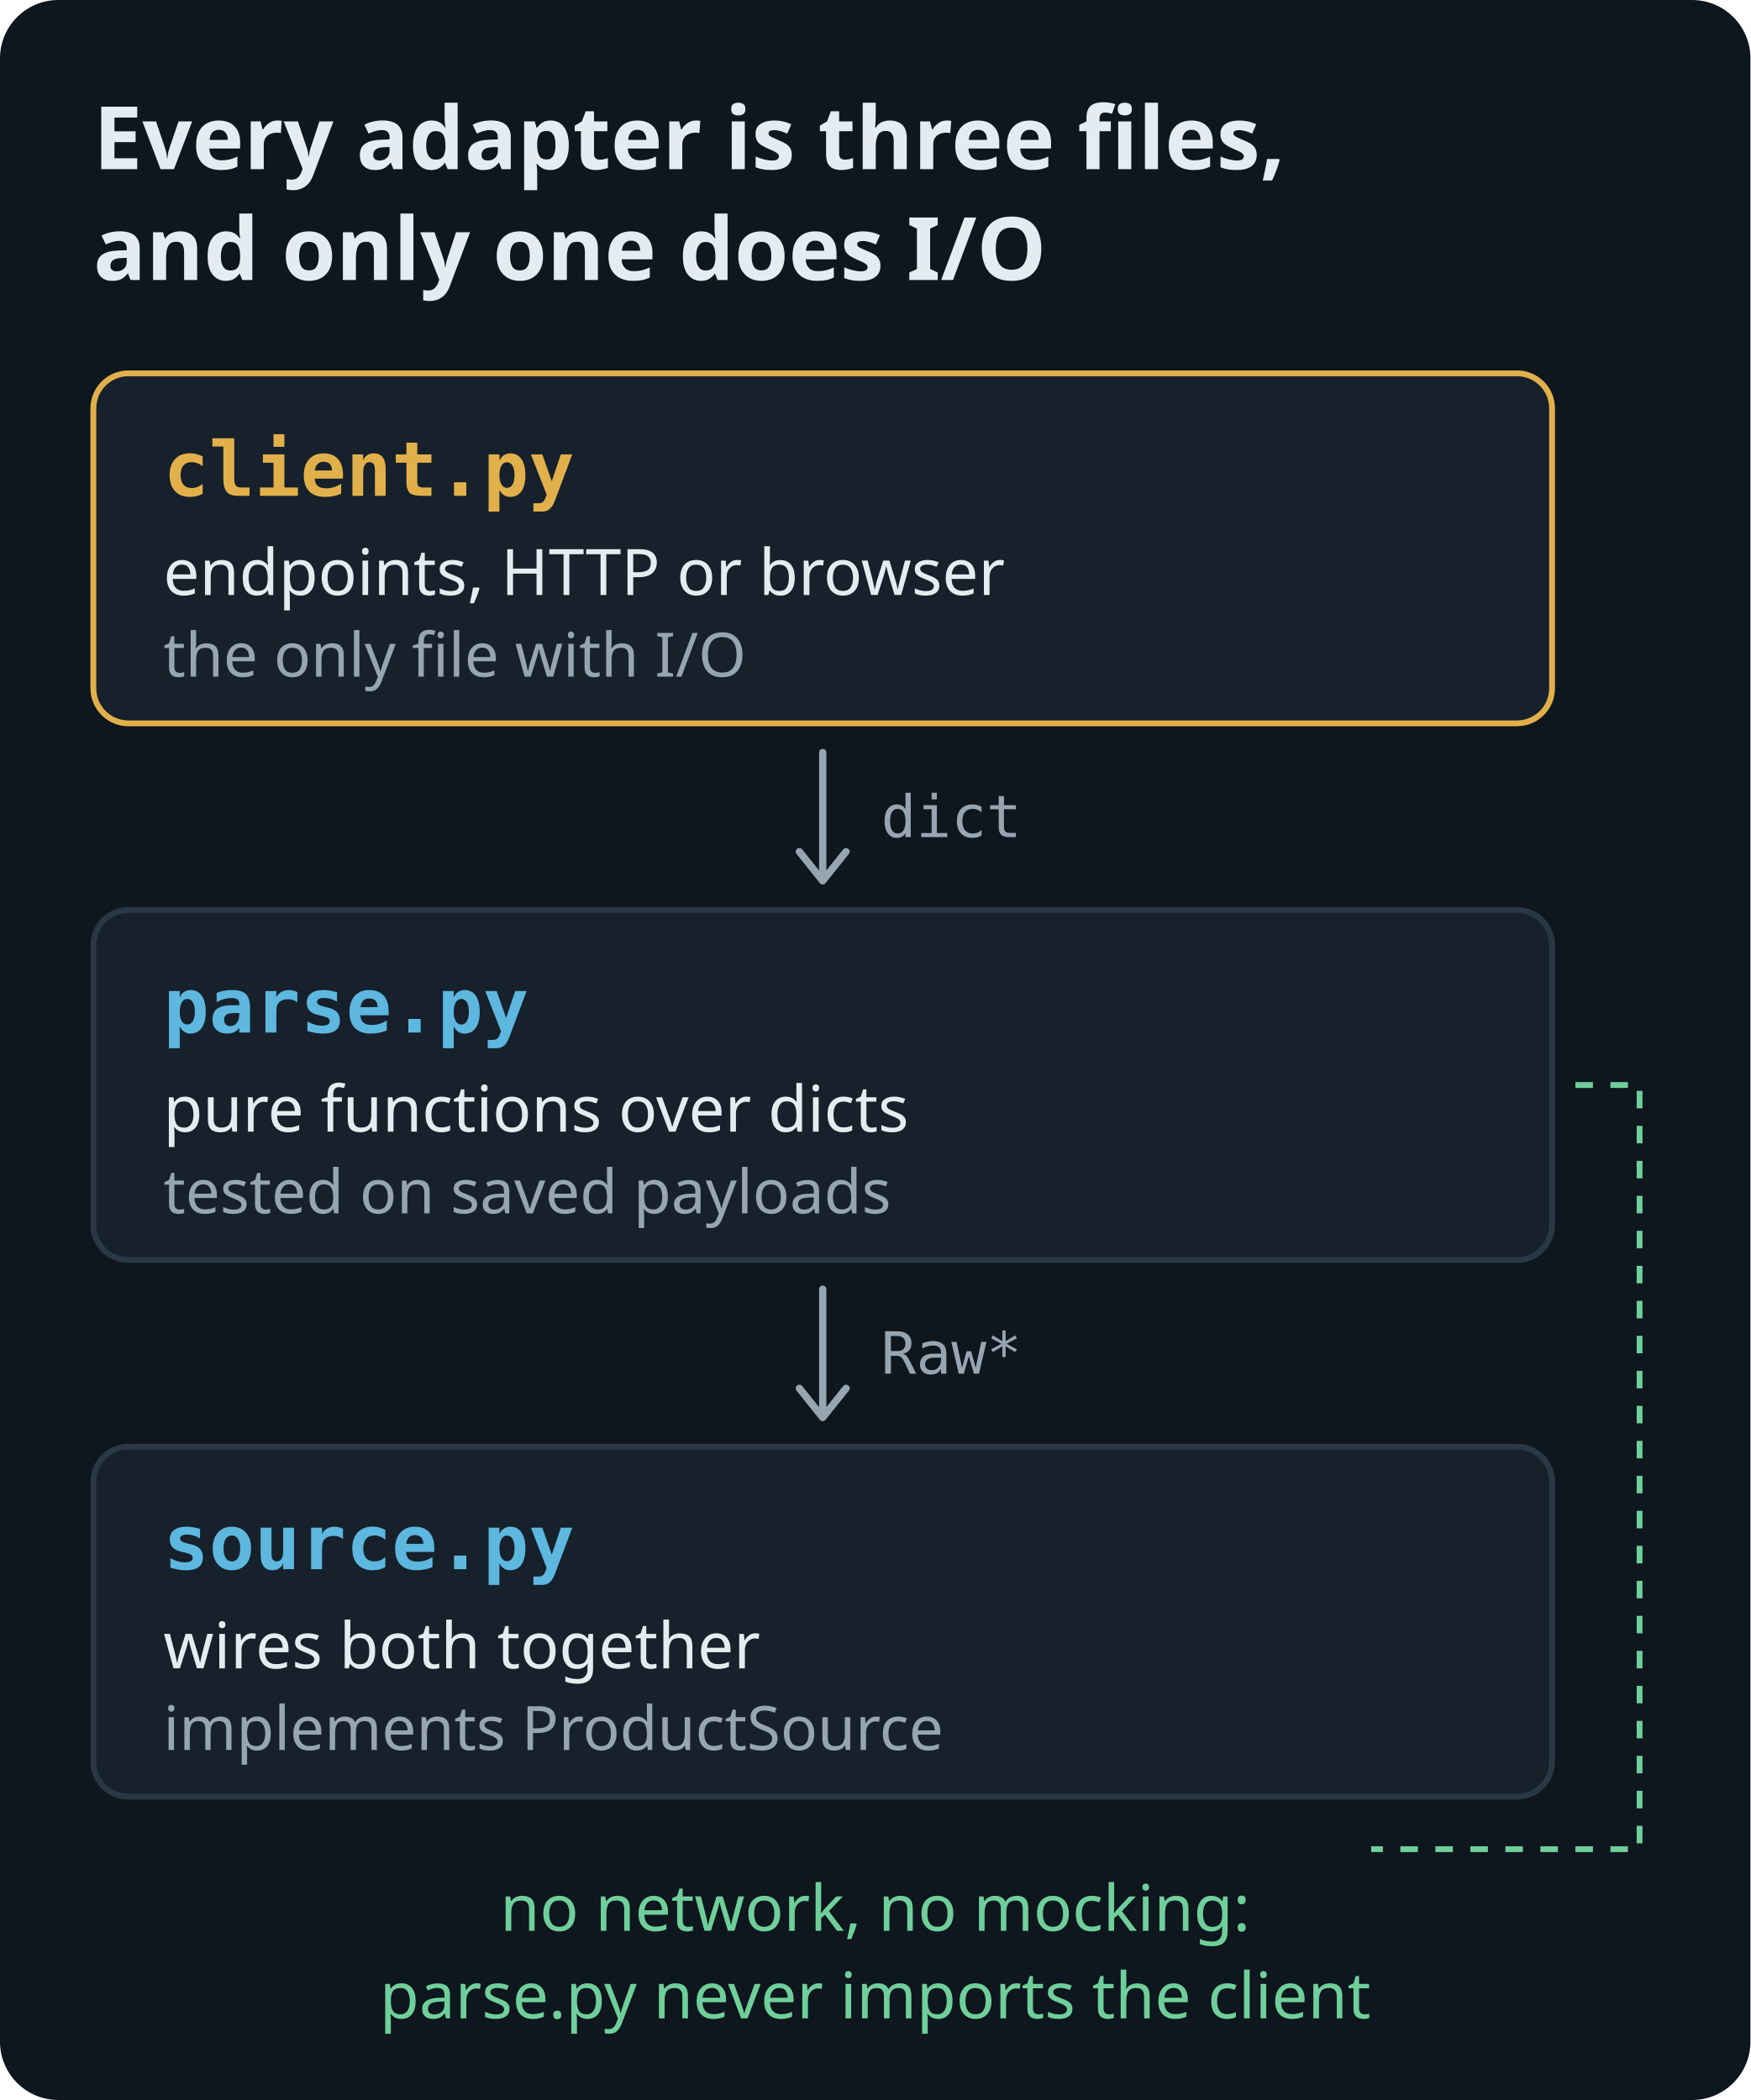
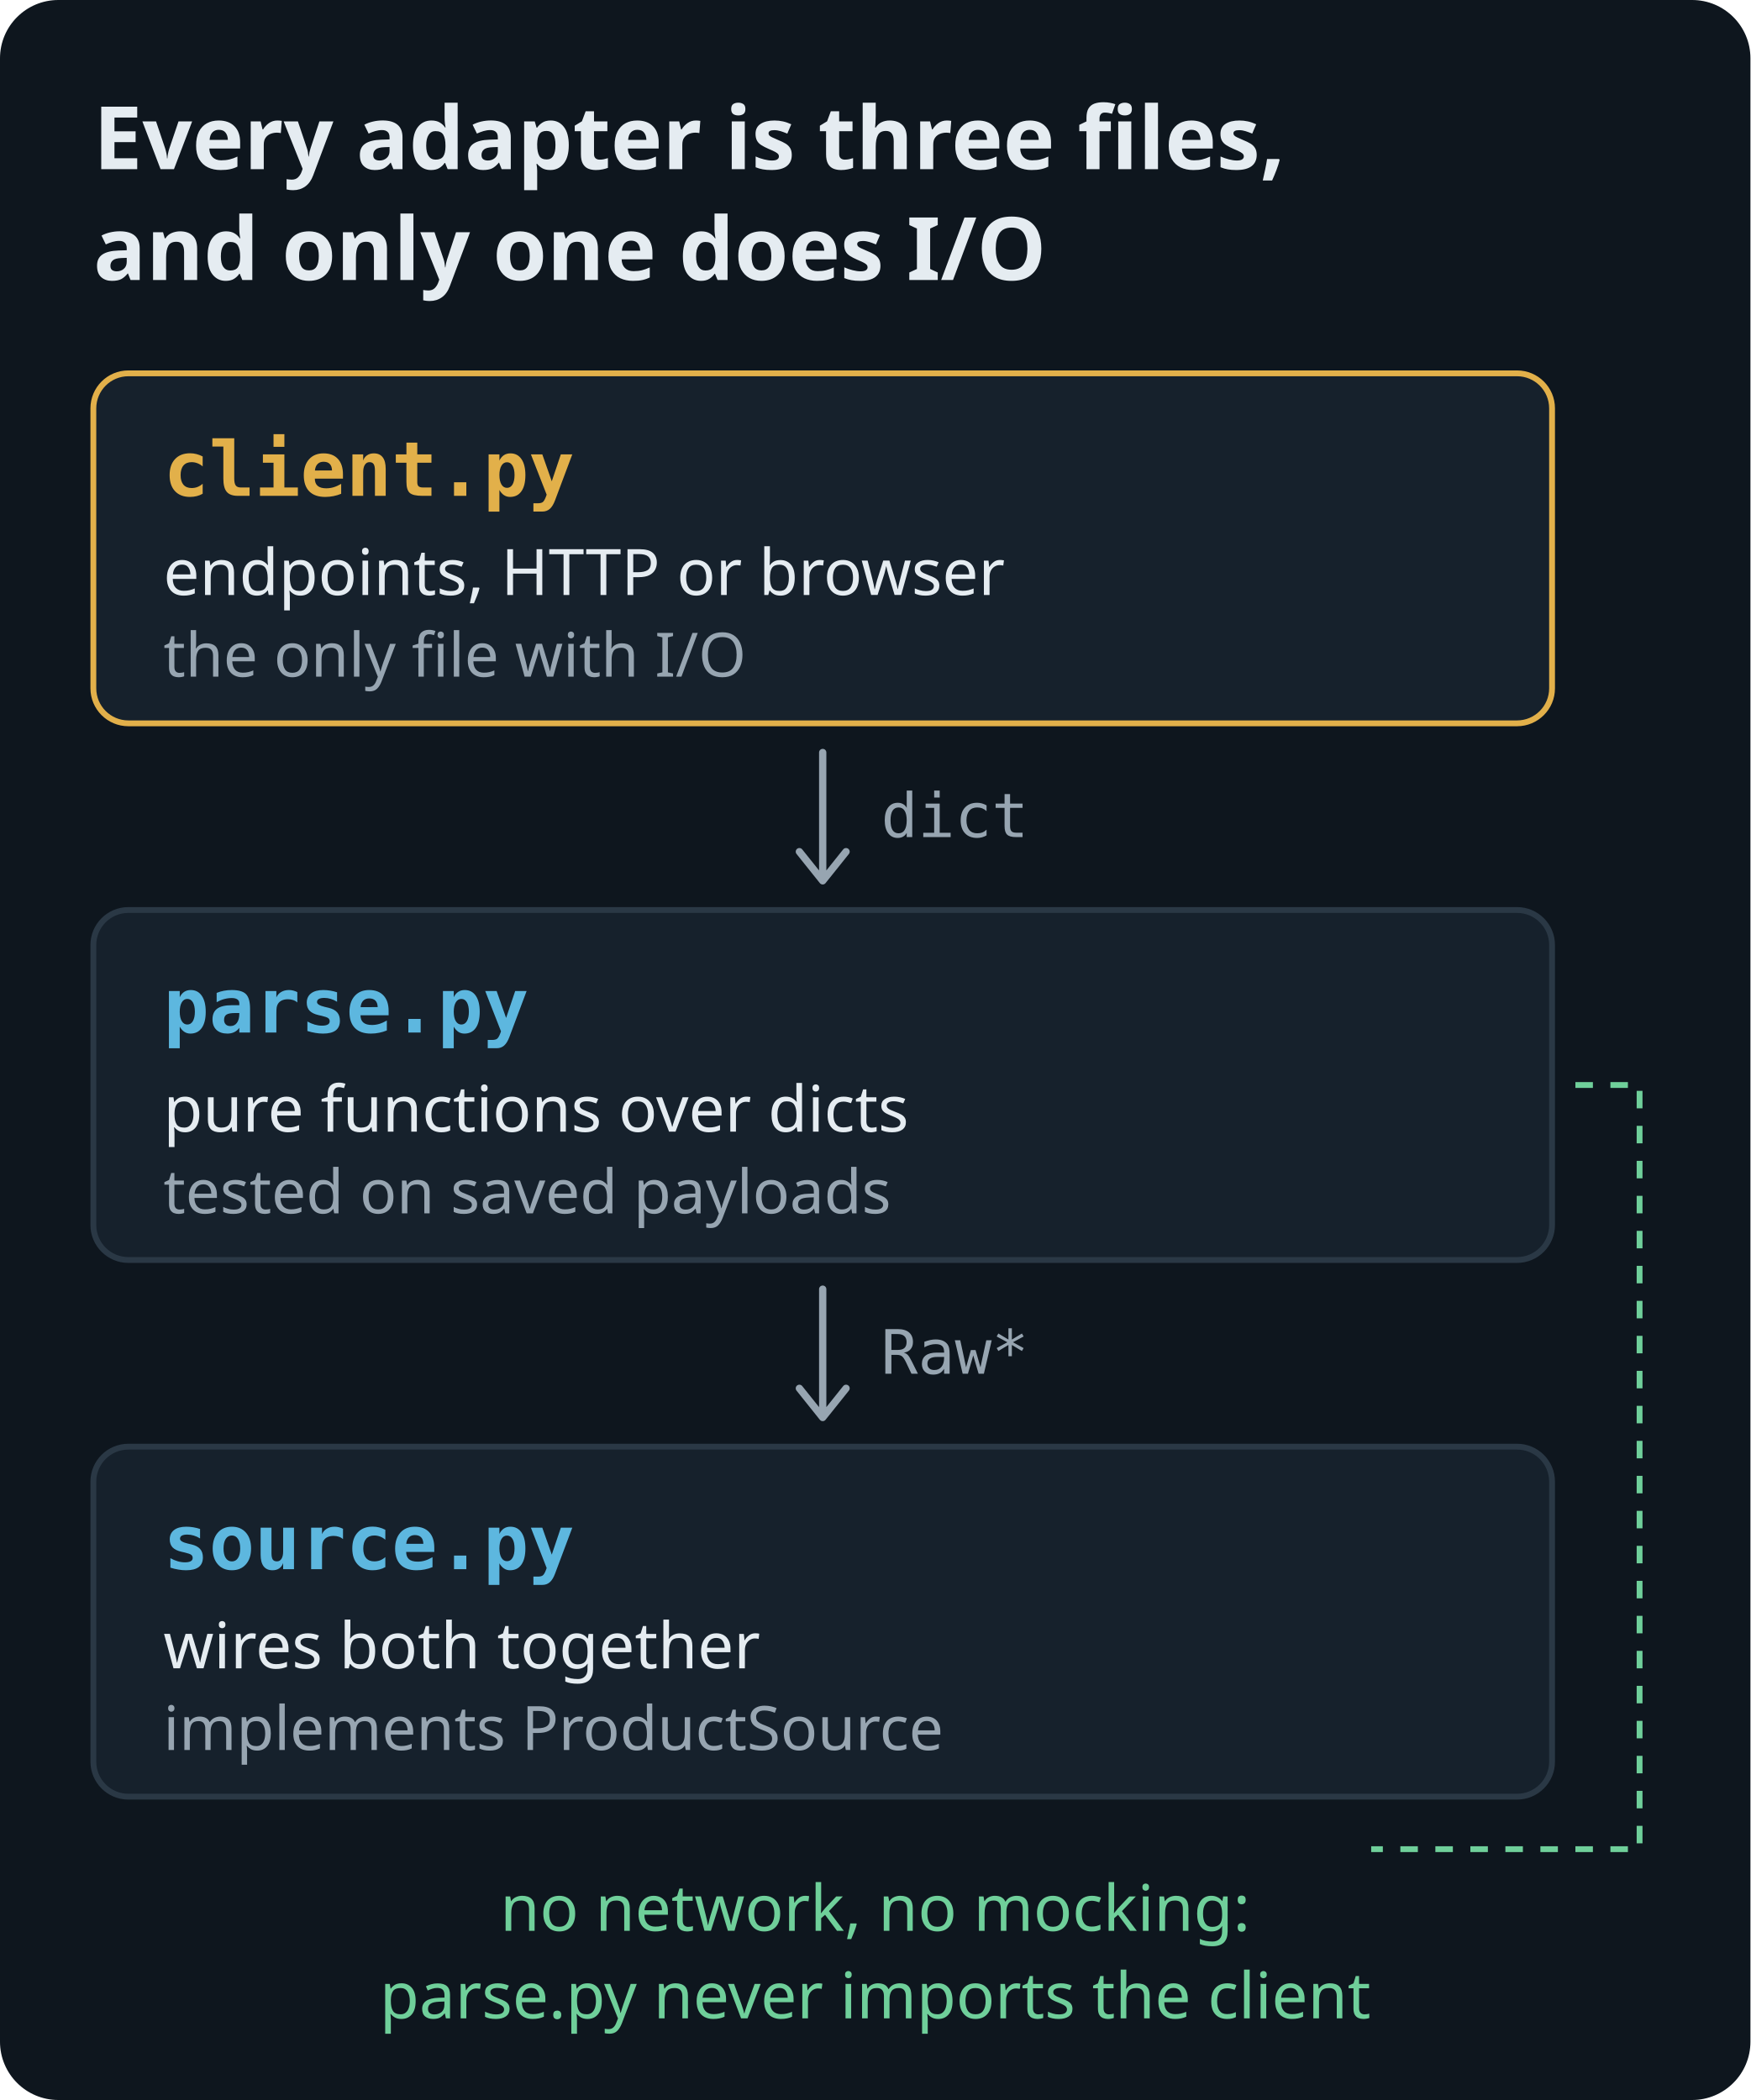
<svg xmlns="http://www.w3.org/2000/svg" width="600" height="720" viewBox="0 0 600 720" role="img" aria-labelledby="title desc">
  <rect width="600" height="720" rx="20" fill="#0E161E" />
  <text x="32" y="58" font-family="-apple-system, BlinkMacSystemFont, 'Segoe UI', 'Noto Sans', sans-serif" font-size="30" fill="#E5ECF1" font-weight="700" xml:space="preserve">Every adapter is three files,</text>
  <text x="32" y="96" font-family="-apple-system, BlinkMacSystemFont, 'Segoe UI', 'Noto Sans', sans-serif" font-size="30" fill="#E5ECF1" font-weight="700" xml:space="preserve">and only one does I/O</text>
  <rect x="32" y="128" width="500" height="120" rx="12" fill="#16212C" stroke="#E2B04A" stroke-width="2" />
  <text x="56" y="170" font-family="ui-monospace, SFMono-Regular, Menlo, Consolas, 'DejaVu Sans Mono', monospace" font-size="26" fill="#E2B04A" font-weight="700" xml:space="preserve">client.py</text>
  <text x="56" y="204" font-family="-apple-system, BlinkMacSystemFont, 'Segoe UI', 'Noto Sans', sans-serif" font-size="22" fill="#E5ECF1" xml:space="preserve">endpoints, HTTP or browser</text>
  <text x="56" y="232" font-family="-apple-system, BlinkMacSystemFont, 'Segoe UI', 'Noto Sans', sans-serif" font-size="21" fill="#97A5B1" xml:space="preserve">the only file with I/O</text>
  <rect x="32" y="312" width="500" height="120" rx="12" fill="#16212C" stroke="#2A3845" stroke-width="2" />
  <text x="56" y="354" font-family="ui-monospace, SFMono-Regular, Menlo, Consolas, 'DejaVu Sans Mono', monospace" font-size="26" fill="#5DB7DF" font-weight="700" xml:space="preserve">parse.py</text>
  <text x="56" y="388" font-family="-apple-system, BlinkMacSystemFont, 'Segoe UI', 'Noto Sans', sans-serif" font-size="22" fill="#E5ECF1" xml:space="preserve">pure functions over dicts</text>
  <text x="56" y="416" font-family="-apple-system, BlinkMacSystemFont, 'Segoe UI', 'Noto Sans', sans-serif" font-size="21" fill="#97A5B1" xml:space="preserve">tested on saved payloads</text>
  <rect x="32" y="496" width="500" height="120" rx="12" fill="#16212C" stroke="#2A3845" stroke-width="2" />
  <text x="56" y="538" font-family="ui-monospace, SFMono-Regular, Menlo, Consolas, 'DejaVu Sans Mono', monospace" font-size="26" fill="#5DB7DF" font-weight="700" xml:space="preserve">source.py</text>
  <text x="56" y="572" font-family="-apple-system, BlinkMacSystemFont, 'Segoe UI', 'Noto Sans', sans-serif" font-size="22" fill="#E5ECF1" xml:space="preserve">wires both together</text>
  <text x="56" y="600" font-family="-apple-system, BlinkMacSystemFont, 'Segoe UI', 'Noto Sans', sans-serif" font-size="21" fill="#97A5B1" xml:space="preserve">implements ProductSource</text>
  <path d="M282 258 V302 M274 292 L282 302 L290 292" stroke="#97A5B1" stroke-width="2.5" fill="none" stroke-linecap="round" stroke-linejoin="round" />
-   <text x="302" y="287" font-family="ui-monospace, SFMono-Regular, Menlo, Consolas, 'DejaVu Sans Mono', monospace" font-size="20" fill="#97A5B1" xml:space="preserve">dict</text>
+   <text x="302" y="287" font-family="ui-monospace, SFMono-Regular, Menlo, Consolas, 'DejaVu Sans Mono', monospace" font-size="21" fill="#97A5B1" xml:space="preserve">dict</text>
  <path d="M282 442 V486 M274 476 L282 486 L290 476" stroke="#97A5B1" stroke-width="2.5" fill="none" stroke-linecap="round" stroke-linejoin="round" />
-   <text x="302" y="471" font-family="ui-monospace, SFMono-Regular, Menlo, Consolas, 'DejaVu Sans Mono', monospace" font-size="20" fill="#97A5B1" xml:space="preserve">Raw*</text>
+   <text x="302" y="471" font-family="ui-monospace, SFMono-Regular, Menlo, Consolas, 'DejaVu Sans Mono', monospace" font-size="21" fill="#97A5B1" xml:space="preserve">Raw*</text>
  <path d="M540 372 H562 V634 H470" stroke="#6FCF9A" stroke-width="2" fill="none" stroke-dasharray="6 6" />
  <text x="300" y="662" font-family="-apple-system, BlinkMacSystemFont, 'Segoe UI', 'Noto Sans', sans-serif" font-size="22" fill="#6FCF9A" text-anchor="middle" xml:space="preserve">no network, no mocking:</text>
  <text x="300" y="692" font-family="-apple-system, BlinkMacSystemFont, 'Segoe UI', 'Noto Sans', sans-serif" font-size="22" fill="#6FCF9A" text-anchor="middle" xml:space="preserve">parse.py never imports the client</text>
</svg>
